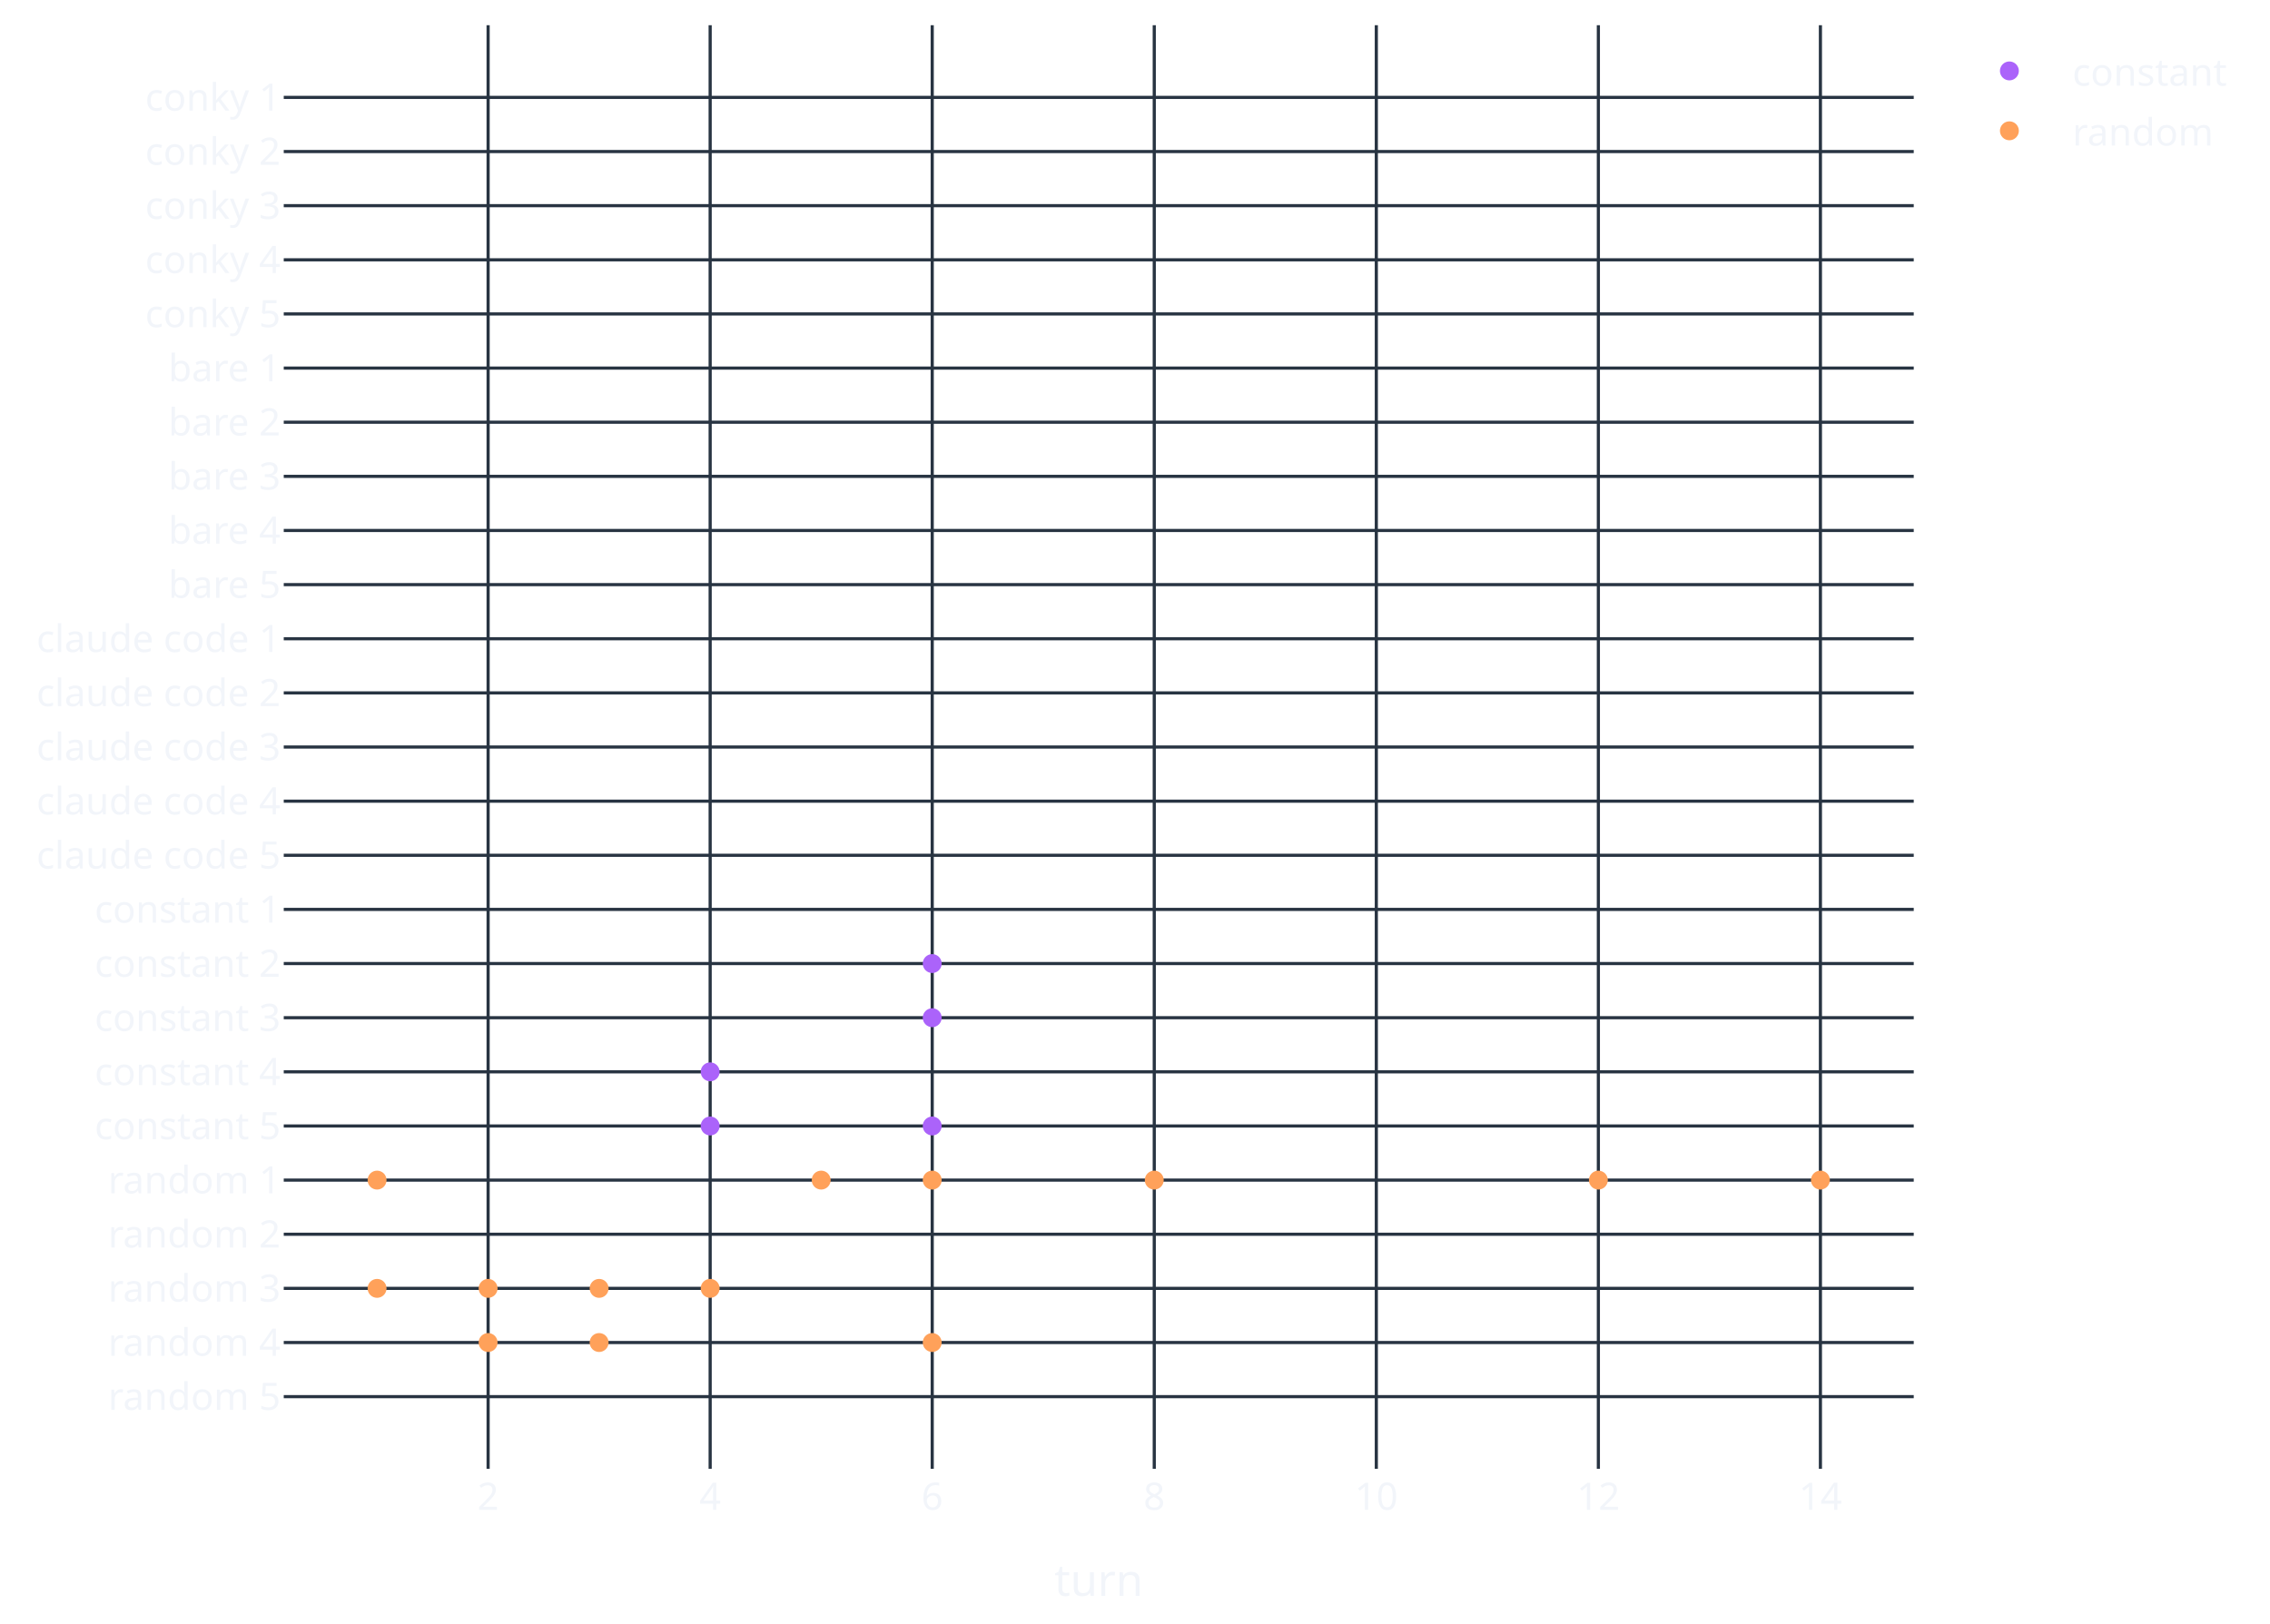
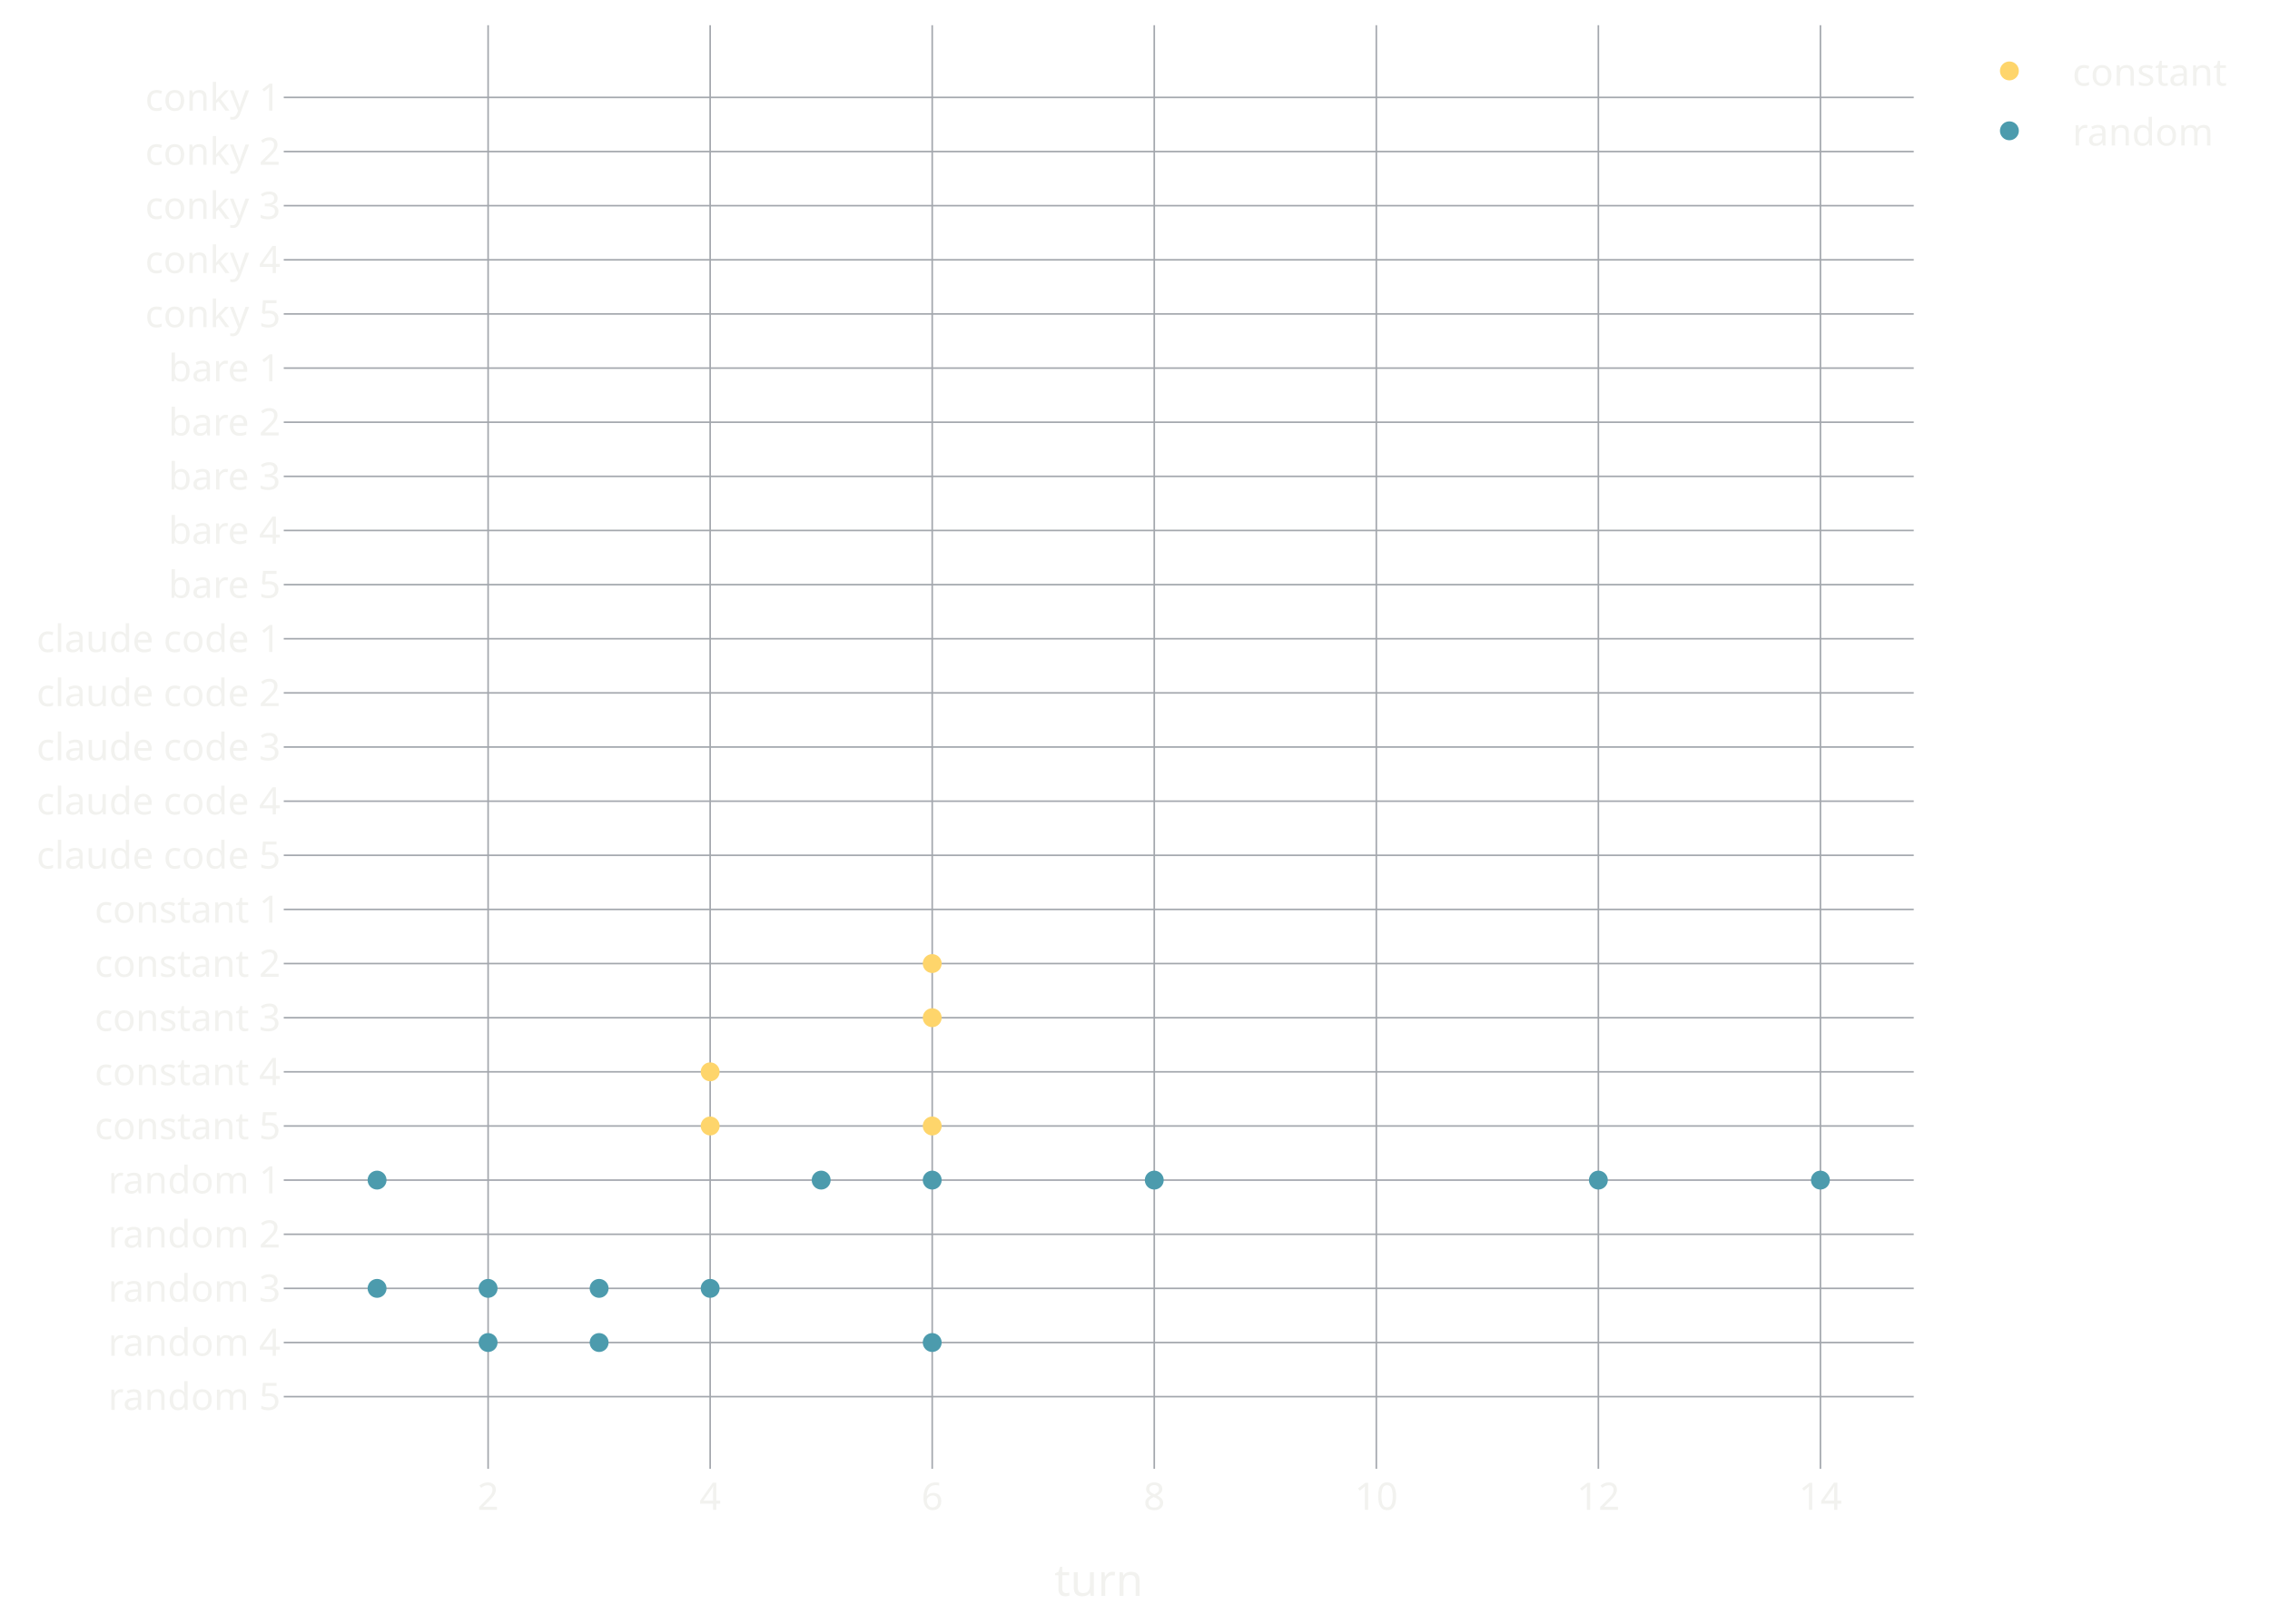
<svg xmlns="http://www.w3.org/2000/svg" class="main-svg" width="720" height="515" style="" viewBox="0 0 720 515" font-family="-apple-system, BlinkMacSystemFont, &quot;Segoe UI&quot;, &quot;Noto Sans&quot;, Helvetica, Arial, sans-serif">
  <rect x="0" y="0" width="720" height="515" style="fill: rgb(0, 0, 0); fill-opacity: 0;" />
  <defs id="defs-rules-dark">
    <g class="clips">
      <clipPath id="cliprules-darkxyplot" class="plotclip">
        <rect width="517" height="458" />
      </clipPath>
      <clipPath class="axesclip" id="cliprules-darkx">
        <rect x="90" y="0" width="517" height="515" />
      </clipPath>
      <clipPath class="axesclip" id="cliprules-darky">
        <rect x="0" y="8" width="720" height="458" />
      </clipPath>
      <clipPath class="axesclip" id="cliprules-darkxy">
        <rect x="90" y="8" width="517" height="458" />
      </clipPath>
    </g>
    <g class="gradients" />
    <g class="patterns" />
  </defs>
  <g class="bglayer">
    <rect class="bg" x="90" y="8" width="517" height="458" style="fill: rgb(0, 0, 0); fill-opacity: 0; stroke-width: 0;" />
  </g>
  <g class="layer-below">
    <g class="imagelayer" />
    <g class="shapelayer" />
  </g>
  <g class="cartesianlayer">
    <g class="subplot xy">
      <g class="layer-subplot">
        <g class="shapelayer" />
        <g class="imagelayer" />
      </g>
      <g class="minor-gridlayer">
        <g class="x" />
        <g class="y" />
      </g>
      <g class="gridlayer">
        <g class="x">
-           <path class="xgrid crisp" transform="translate(154.82,0)" d="M0,8v458" style="stroke: rgb(40, 52, 66); stroke-opacity: 1; stroke-width: 1px;" />
-           <path class="xgrid crisp" transform="translate(225.25,0)" d="M0,8v458" style="stroke: rgb(40, 52, 66); stroke-opacity: 1; stroke-width: 1px;" />
-           <path class="xgrid crisp" transform="translate(295.68,0)" d="M0,8v458" style="stroke: rgb(40, 52, 66); stroke-opacity: 1; stroke-width: 1px;" />
-           <path class="xgrid crisp" transform="translate(366.11,0)" d="M0,8v458" style="stroke: rgb(40, 52, 66); stroke-opacity: 1; stroke-width: 1px;" />
-           <path class="xgrid crisp" transform="translate(436.54,0)" d="M0,8v458" style="stroke: rgb(40, 52, 66); stroke-opacity: 1; stroke-width: 1px;" />
-           <path class="xgrid crisp" transform="translate(506.97,0)" d="M0,8v458" style="stroke: rgb(40, 52, 66); stroke-opacity: 1; stroke-width: 1px;" />
-           <path class="xgrid crisp" transform="translate(577.4,0)" d="M0,8v458" style="stroke: rgb(40, 52, 66); stroke-opacity: 1; stroke-width: 1px;" />
+           <path class="xgrid crisp" transform="translate(154.82,0)" d="M0,8v458" style="stroke: rgb(163, 167, 173); stroke-opacity: 1; stroke-width: 0.5px;" />
+           <path class="xgrid crisp" transform="translate(225.25,0)" d="M0,8v458" style="stroke: rgb(163, 167, 173); stroke-opacity: 1; stroke-width: 0.5px;" />
+           <path class="xgrid crisp" transform="translate(295.68,0)" d="M0,8v458" style="stroke: rgb(163, 167, 173); stroke-opacity: 1; stroke-width: 0.5px;" />
+           <path class="xgrid crisp" transform="translate(366.11,0)" d="M0,8v458" style="stroke: rgb(163, 167, 173); stroke-opacity: 1; stroke-width: 0.5px;" />
+           <path class="xgrid crisp" transform="translate(436.54,0)" d="M0,8v458" style="stroke: rgb(163, 167, 173); stroke-opacity: 1; stroke-width: 0.5px;" />
+           <path class="xgrid crisp" transform="translate(506.97,0)" d="M0,8v458" style="stroke: rgb(163, 167, 173); stroke-opacity: 1; stroke-width: 0.5px;" />
+           <path class="xgrid crisp" transform="translate(577.4,0)" d="M0,8v458" style="stroke: rgb(163, 167, 173); stroke-opacity: 1; stroke-width: 0.5px;" />
        </g>
        <g class="y">
-           <path class="ygrid crisp" transform="translate(0,443.1)" d="M90,0h517" style="stroke: rgb(40, 52, 66); stroke-opacity: 1; stroke-width: 1px;" />
-           <path class="ygrid crisp" transform="translate(0,425.93)" d="M90,0h517" style="stroke: rgb(40, 52, 66); stroke-opacity: 1; stroke-width: 1px;" />
-           <path class="ygrid crisp" transform="translate(0,408.75)" d="M90,0h517" style="stroke: rgb(40, 52, 66); stroke-opacity: 1; stroke-width: 1px;" />
-           <path class="ygrid crisp" transform="translate(0,391.58)" d="M90,0h517" style="stroke: rgb(40, 52, 66); stroke-opacity: 1; stroke-width: 1px;" />
-           <path class="ygrid crisp" transform="translate(0,374.4)" d="M90,0h517" style="stroke: rgb(40, 52, 66); stroke-opacity: 1; stroke-width: 1px;" />
-           <path class="ygrid crisp" transform="translate(0,357.23)" d="M90,0h517" style="stroke: rgb(40, 52, 66); stroke-opacity: 1; stroke-width: 1px;" />
-           <path class="ygrid crisp" transform="translate(0,340.05)" d="M90,0h517" style="stroke: rgb(40, 52, 66); stroke-opacity: 1; stroke-width: 1px;" />
-           <path class="ygrid crisp" transform="translate(0,322.88)" d="M90,0h517" style="stroke: rgb(40, 52, 66); stroke-opacity: 1; stroke-width: 1px;" />
-           <path class="ygrid crisp" transform="translate(0,305.7)" d="M90,0h517" style="stroke: rgb(40, 52, 66); stroke-opacity: 1; stroke-width: 1px;" />
-           <path class="ygrid crisp" transform="translate(0,288.52)" d="M90,0h517" style="stroke: rgb(40, 52, 66); stroke-opacity: 1; stroke-width: 1px;" />
-           <path class="ygrid crisp" transform="translate(0,271.35)" d="M90,0h517" style="stroke: rgb(40, 52, 66); stroke-opacity: 1; stroke-width: 1px;" />
-           <path class="ygrid crisp" transform="translate(0,254.18)" d="M90,0h517" style="stroke: rgb(40, 52, 66); stroke-opacity: 1; stroke-width: 1px;" />
-           <path class="ygrid crisp" transform="translate(0,237)" d="M90,0h517" style="stroke: rgb(40, 52, 66); stroke-opacity: 1; stroke-width: 1px;" />
-           <path class="ygrid crisp" transform="translate(0,219.83)" d="M90,0h517" style="stroke: rgb(40, 52, 66); stroke-opacity: 1; stroke-width: 1px;" />
-           <path class="ygrid crisp" transform="translate(0,202.65)" d="M90,0h517" style="stroke: rgb(40, 52, 66); stroke-opacity: 1; stroke-width: 1px;" />
-           <path class="ygrid crisp" transform="translate(0,185.48)" d="M90,0h517" style="stroke: rgb(40, 52, 66); stroke-opacity: 1; stroke-width: 1px;" />
-           <path class="ygrid crisp" transform="translate(0,168.3)" d="M90,0h517" style="stroke: rgb(40, 52, 66); stroke-opacity: 1; stroke-width: 1px;" />
-           <path class="ygrid crisp" transform="translate(0,151.13)" d="M90,0h517" style="stroke: rgb(40, 52, 66); stroke-opacity: 1; stroke-width: 1px;" />
-           <path class="ygrid crisp" transform="translate(0,133.95)" d="M90,0h517" style="stroke: rgb(40, 52, 66); stroke-opacity: 1; stroke-width: 1px;" />
-           <path class="ygrid crisp" transform="translate(0,116.78)" d="M90,0h517" style="stroke: rgb(40, 52, 66); stroke-opacity: 1; stroke-width: 1px;" />
-           <path class="ygrid crisp" transform="translate(0,99.6)" d="M90,0h517" style="stroke: rgb(40, 52, 66); stroke-opacity: 1; stroke-width: 1px;" />
-           <path class="ygrid crisp" transform="translate(0,82.43)" d="M90,0h517" style="stroke: rgb(40, 52, 66); stroke-opacity: 1; stroke-width: 1px;" />
-           <path class="ygrid crisp" transform="translate(0,65.25)" d="M90,0h517" style="stroke: rgb(40, 52, 66); stroke-opacity: 1; stroke-width: 1px;" />
-           <path class="ygrid crisp" transform="translate(0,48.08)" d="M90,0h517" style="stroke: rgb(40, 52, 66); stroke-opacity: 1; stroke-width: 1px;" />
-           <path class="ygrid crisp" transform="translate(0,30.9)" d="M90,0h517" style="stroke: rgb(40, 52, 66); stroke-opacity: 1; stroke-width: 1px;" />
+           <path class="ygrid crisp" transform="translate(0,443.1)" d="M90,0h517" style="stroke: rgb(163, 167, 173); stroke-opacity: 1; stroke-width: 0.5px;" />
+           <path class="ygrid crisp" transform="translate(0,425.93)" d="M90,0h517" style="stroke: rgb(163, 167, 173); stroke-opacity: 1; stroke-width: 0.5px;" />
+           <path class="ygrid crisp" transform="translate(0,408.75)" d="M90,0h517" style="stroke: rgb(163, 167, 173); stroke-opacity: 1; stroke-width: 0.5px;" />
+           <path class="ygrid crisp" transform="translate(0,391.58)" d="M90,0h517" style="stroke: rgb(163, 167, 173); stroke-opacity: 1; stroke-width: 0.5px;" />
+           <path class="ygrid crisp" transform="translate(0,374.4)" d="M90,0h517" style="stroke: rgb(163, 167, 173); stroke-opacity: 1; stroke-width: 0.5px;" />
+           <path class="ygrid crisp" transform="translate(0,357.23)" d="M90,0h517" style="stroke: rgb(163, 167, 173); stroke-opacity: 1; stroke-width: 0.5px;" />
+           <path class="ygrid crisp" transform="translate(0,340.05)" d="M90,0h517" style="stroke: rgb(163, 167, 173); stroke-opacity: 1; stroke-width: 0.5px;" />
+           <path class="ygrid crisp" transform="translate(0,322.88)" d="M90,0h517" style="stroke: rgb(163, 167, 173); stroke-opacity: 1; stroke-width: 0.5px;" />
+           <path class="ygrid crisp" transform="translate(0,305.7)" d="M90,0h517" style="stroke: rgb(163, 167, 173); stroke-opacity: 1; stroke-width: 0.5px;" />
+           <path class="ygrid crisp" transform="translate(0,288.52)" d="M90,0h517" style="stroke: rgb(163, 167, 173); stroke-opacity: 1; stroke-width: 0.5px;" />
+           <path class="ygrid crisp" transform="translate(0,271.35)" d="M90,0h517" style="stroke: rgb(163, 167, 173); stroke-opacity: 1; stroke-width: 0.5px;" />
+           <path class="ygrid crisp" transform="translate(0,254.18)" d="M90,0h517" style="stroke: rgb(163, 167, 173); stroke-opacity: 1; stroke-width: 0.5px;" />
+           <path class="ygrid crisp" transform="translate(0,237)" d="M90,0h517" style="stroke: rgb(163, 167, 173); stroke-opacity: 1; stroke-width: 0.5px;" />
+           <path class="ygrid crisp" transform="translate(0,219.83)" d="M90,0h517" style="stroke: rgb(163, 167, 173); stroke-opacity: 1; stroke-width: 0.5px;" />
+           <path class="ygrid crisp" transform="translate(0,202.65)" d="M90,0h517" style="stroke: rgb(163, 167, 173); stroke-opacity: 1; stroke-width: 0.5px;" />
+           <path class="ygrid crisp" transform="translate(0,185.48)" d="M90,0h517" style="stroke: rgb(163, 167, 173); stroke-opacity: 1; stroke-width: 0.5px;" />
+           <path class="ygrid crisp" transform="translate(0,168.3)" d="M90,0h517" style="stroke: rgb(163, 167, 173); stroke-opacity: 1; stroke-width: 0.5px;" />
+           <path class="ygrid crisp" transform="translate(0,151.13)" d="M90,0h517" style="stroke: rgb(163, 167, 173); stroke-opacity: 1; stroke-width: 0.5px;" />
+           <path class="ygrid crisp" transform="translate(0,133.95)" d="M90,0h517" style="stroke: rgb(163, 167, 173); stroke-opacity: 1; stroke-width: 0.5px;" />
+           <path class="ygrid crisp" transform="translate(0,116.78)" d="M90,0h517" style="stroke: rgb(163, 167, 173); stroke-opacity: 1; stroke-width: 0.5px;" />
+           <path class="ygrid crisp" transform="translate(0,99.6)" d="M90,0h517" style="stroke: rgb(163, 167, 173); stroke-opacity: 1; stroke-width: 0.5px;" />
+           <path class="ygrid crisp" transform="translate(0,82.43)" d="M90,0h517" style="stroke: rgb(163, 167, 173); stroke-opacity: 1; stroke-width: 0.5px;" />
+           <path class="ygrid crisp" transform="translate(0,65.25)" d="M90,0h517" style="stroke: rgb(163, 167, 173); stroke-opacity: 1; stroke-width: 0.5px;" />
+           <path class="ygrid crisp" transform="translate(0,48.08)" d="M90,0h517" style="stroke: rgb(163, 167, 173); stroke-opacity: 1; stroke-width: 0.5px;" />
+           <path class="ygrid crisp" transform="translate(0,30.9)" d="M90,0h517" style="stroke: rgb(163, 167, 173); stroke-opacity: 1; stroke-width: 0.5px;" />
        </g>
      </g>
      <g class="zerolinelayer" />
      <g class="layer-between">
        <g class="shapelayer" />
        <g class="imagelayer" />
      </g>
      <path class="xlines-below" />
      <path class="ylines-below" />
      <g class="overlines-below" />
      <g class="xaxislayer-below" />
      <g class="yaxislayer-below" />
      <g class="overaxes-below" />
      <g class="overplot">
        <g class="xy" transform="translate(90,8)" clip-path="url(#cliprules-darkxyplot)">
          <g class="scatterlayer mlayer">
            <g class="trace scatter tracet3" style="stroke-miterlimit: 2; opacity: 1;">
              <g class="fills" />
              <g class="errorbars" />
              <g class="lines" />
              <g class="points">
-                 <path class="point" transform="translate(205.68,297.7)" d="M3,0A3,3 0 1,1 0,-3A3,3 0 0,1 3,0Z" style="opacity: 1; stroke-width: 0px; fill: rgb(171, 99, 250); fill-opacity: 1;" />
-                 <path class="point" transform="translate(205.68,314.88)" d="M3,0A3,3 0 1,1 0,-3A3,3 0 0,1 3,0Z" style="opacity: 1; stroke-width: 0px; fill: rgb(171, 99, 250); fill-opacity: 1;" />
-                 <path class="point" transform="translate(135.25,332.05)" d="M3,0A3,3 0 1,1 0,-3A3,3 0 0,1 3,0Z" style="opacity: 1; stroke-width: 0px; fill: rgb(171, 99, 250); fill-opacity: 1;" />
-                 <path class="point" transform="translate(135.25,349.23)" d="M3,0A3,3 0 1,1 0,-3A3,3 0 0,1 3,0Z" style="opacity: 1; stroke-width: 0px; fill: rgb(171, 99, 250); fill-opacity: 1;" />
-                 <path class="point" transform="translate(205.68,349.23)" d="M3,0A3,3 0 1,1 0,-3A3,3 0 0,1 3,0Z" style="opacity: 1; stroke-width: 0px; fill: rgb(171, 99, 250); fill-opacity: 1;" />
+                 <path class="point" transform="translate(205.68,297.7)" d="M3,0A3,3 0 1,1 0,-3A3,3 0 0,1 3,0Z" style="opacity: 1; stroke-width: 0px; fill: rgb(254, 213, 107); fill-opacity: 1;" />
+                 <path class="point" transform="translate(205.68,314.88)" d="M3,0A3,3 0 1,1 0,-3A3,3 0 0,1 3,0Z" style="opacity: 1; stroke-width: 0px; fill: rgb(254, 213, 107); fill-opacity: 1;" />
+                 <path class="point" transform="translate(135.25,332.05)" d="M3,0A3,3 0 1,1 0,-3A3,3 0 0,1 3,0Z" style="opacity: 1; stroke-width: 0px; fill: rgb(254, 213, 107); fill-opacity: 1;" />
+                 <path class="point" transform="translate(135.25,349.23)" d="M3,0A3,3 0 1,1 0,-3A3,3 0 0,1 3,0Z" style="opacity: 1; stroke-width: 0px; fill: rgb(254, 213, 107); fill-opacity: 1;" />
+                 <path class="point" transform="translate(205.68,349.23)" d="M3,0A3,3 0 1,1 0,-3A3,3 0 0,1 3,0Z" style="opacity: 1; stroke-width: 0px; fill: rgb(254, 213, 107); fill-opacity: 1;" />
              </g>
              <g class="text" />
            </g>
            <g class="trace scatter tracet4" style="stroke-miterlimit: 2; opacity: 1;">
              <g class="fills" />
              <g class="errorbars" />
              <g class="lines" />
              <g class="points">
-                 <path class="point" transform="translate(29.6,366.4)" d="M3,0A3,3 0 1,1 0,-3A3,3 0 0,1 3,0Z" style="opacity: 1; stroke-width: 0px; fill: rgb(255, 161, 90); fill-opacity: 1;" />
-                 <path class="point" transform="translate(170.46,366.4)" d="M3,0A3,3 0 1,1 0,-3A3,3 0 0,1 3,0Z" style="opacity: 1; stroke-width: 0px; fill: rgb(255, 161, 90); fill-opacity: 1;" />
-                 <path class="point" transform="translate(205.68,366.4)" d="M3,0A3,3 0 1,1 0,-3A3,3 0 0,1 3,0Z" style="opacity: 1; stroke-width: 0px; fill: rgb(255, 161, 90); fill-opacity: 1;" />
-                 <path class="point" transform="translate(276.11,366.4)" d="M3,0A3,3 0 1,1 0,-3A3,3 0 0,1 3,0Z" style="opacity: 1; stroke-width: 0px; fill: rgb(255, 161, 90); fill-opacity: 1;" />
-                 <path class="point" transform="translate(416.97,366.4)" d="M3,0A3,3 0 1,1 0,-3A3,3 0 0,1 3,0Z" style="opacity: 1; stroke-width: 0px; fill: rgb(255, 161, 90); fill-opacity: 1;" />
-                 <path class="point" transform="translate(487.4,366.4)" d="M3,0A3,3 0 1,1 0,-3A3,3 0 0,1 3,0Z" style="opacity: 1; stroke-width: 0px; fill: rgb(255, 161, 90); fill-opacity: 1;" />
-                 <path class="point" transform="translate(29.6,400.75)" d="M3,0A3,3 0 1,1 0,-3A3,3 0 0,1 3,0Z" style="opacity: 1; stroke-width: 0px; fill: rgb(255, 161, 90); fill-opacity: 1;" />
-                 <path class="point" transform="translate(64.82,400.75)" d="M3,0A3,3 0 1,1 0,-3A3,3 0 0,1 3,0Z" style="opacity: 1; stroke-width: 0px; fill: rgb(255, 161, 90); fill-opacity: 1;" />
-                 <path class="point" transform="translate(100.03,400.75)" d="M3,0A3,3 0 1,1 0,-3A3,3 0 0,1 3,0Z" style="opacity: 1; stroke-width: 0px; fill: rgb(255, 161, 90); fill-opacity: 1;" />
-                 <path class="point" transform="translate(135.25,400.75)" d="M3,0A3,3 0 1,1 0,-3A3,3 0 0,1 3,0Z" style="opacity: 1; stroke-width: 0px; fill: rgb(255, 161, 90); fill-opacity: 1;" />
-                 <path class="point" transform="translate(64.82,417.93)" d="M3,0A3,3 0 1,1 0,-3A3,3 0 0,1 3,0Z" style="opacity: 1; stroke-width: 0px; fill: rgb(255, 161, 90); fill-opacity: 1;" />
-                 <path class="point" transform="translate(100.03,417.93)" d="M3,0A3,3 0 1,1 0,-3A3,3 0 0,1 3,0Z" style="opacity: 1; stroke-width: 0px; fill: rgb(255, 161, 90); fill-opacity: 1;" />
-                 <path class="point" transform="translate(205.68,417.93)" d="M3,0A3,3 0 1,1 0,-3A3,3 0 0,1 3,0Z" style="opacity: 1; stroke-width: 0px; fill: rgb(255, 161, 90); fill-opacity: 1;" />
+                 <path class="point" transform="translate(29.6,366.4)" d="M3,0A3,3 0 1,1 0,-3A3,3 0 0,1 3,0Z" style="opacity: 1; stroke-width: 0px; fill: rgb(76, 155, 173); fill-opacity: 1;" />
+                 <path class="point" transform="translate(170.46,366.4)" d="M3,0A3,3 0 1,1 0,-3A3,3 0 0,1 3,0Z" style="opacity: 1; stroke-width: 0px; fill: rgb(76, 155, 173); fill-opacity: 1;" />
+                 <path class="point" transform="translate(205.68,366.4)" d="M3,0A3,3 0 1,1 0,-3A3,3 0 0,1 3,0Z" style="opacity: 1; stroke-width: 0px; fill: rgb(76, 155, 173); fill-opacity: 1;" />
+                 <path class="point" transform="translate(276.11,366.4)" d="M3,0A3,3 0 1,1 0,-3A3,3 0 0,1 3,0Z" style="opacity: 1; stroke-width: 0px; fill: rgb(76, 155, 173); fill-opacity: 1;" />
+                 <path class="point" transform="translate(416.97,366.4)" d="M3,0A3,3 0 1,1 0,-3A3,3 0 0,1 3,0Z" style="opacity: 1; stroke-width: 0px; fill: rgb(76, 155, 173); fill-opacity: 1;" />
+                 <path class="point" transform="translate(487.4,366.4)" d="M3,0A3,3 0 1,1 0,-3A3,3 0 0,1 3,0Z" style="opacity: 1; stroke-width: 0px; fill: rgb(76, 155, 173); fill-opacity: 1;" />
+                 <path class="point" transform="translate(29.6,400.75)" d="M3,0A3,3 0 1,1 0,-3A3,3 0 0,1 3,0Z" style="opacity: 1; stroke-width: 0px; fill: rgb(76, 155, 173); fill-opacity: 1;" />
+                 <path class="point" transform="translate(64.82,400.75)" d="M3,0A3,3 0 1,1 0,-3A3,3 0 0,1 3,0Z" style="opacity: 1; stroke-width: 0px; fill: rgb(76, 155, 173); fill-opacity: 1;" />
+                 <path class="point" transform="translate(100.03,400.75)" d="M3,0A3,3 0 1,1 0,-3A3,3 0 0,1 3,0Z" style="opacity: 1; stroke-width: 0px; fill: rgb(76, 155, 173); fill-opacity: 1;" />
+                 <path class="point" transform="translate(135.25,400.75)" d="M3,0A3,3 0 1,1 0,-3A3,3 0 0,1 3,0Z" style="opacity: 1; stroke-width: 0px; fill: rgb(76, 155, 173); fill-opacity: 1;" />
+                 <path class="point" transform="translate(64.82,417.93)" d="M3,0A3,3 0 1,1 0,-3A3,3 0 0,1 3,0Z" style="opacity: 1; stroke-width: 0px; fill: rgb(76, 155, 173); fill-opacity: 1;" />
+                 <path class="point" transform="translate(100.03,417.93)" d="M3,0A3,3 0 1,1 0,-3A3,3 0 0,1 3,0Z" style="opacity: 1; stroke-width: 0px; fill: rgb(76, 155, 173); fill-opacity: 1;" />
+                 <path class="point" transform="translate(205.68,417.93)" d="M3,0A3,3 0 1,1 0,-3A3,3 0 0,1 3,0Z" style="opacity: 1; stroke-width: 0px; fill: rgb(76, 155, 173); fill-opacity: 1;" />
              </g>
              <g class="text" />
            </g>
            <g class="trace scatter tracet6" style="stroke-miterlimit: 2; opacity: 1;">
              <g class="fills" />
              <g class="errorbars" />
              <g class="lines" />
              <g class="points" />
              <g class="text" />
            </g>
          </g>
        </g>
      </g>
      <g class="zerolinelayer-above" />
      <path class="xlines-above crisp" d="M0,0" style="fill: none;" />
      <path class="ylines-above crisp" d="M0,0" style="fill: none;" />
      <g class="overlines-above" />
      <g class="xaxislayer-above">
        <g class="xtick">
-           <text text-anchor="middle" x="0" y="479" transform="translate(154.82,0)" style="font-size: 12px; fill: rgb(242, 245, 250); fill-opacity: 1; white-space: pre;">2</text>
-         </g>
-         <g class="xtick">
-           <text text-anchor="middle" x="0" y="479" style="font-size: 12px; fill: rgb(242, 245, 250); fill-opacity: 1; white-space: pre;" transform="translate(225.25,0)">4</text>
-         </g>
-         <g class="xtick">
-           <text text-anchor="middle" x="0" y="479" style="font-size: 12px; fill: rgb(242, 245, 250); fill-opacity: 1; white-space: pre;" transform="translate(295.68,0)">6</text>
-         </g>
-         <g class="xtick">
-           <text text-anchor="middle" x="0" y="479" style="font-size: 12px; fill: rgb(242, 245, 250); fill-opacity: 1; white-space: pre;" transform="translate(366.11,0)">8</text>
-         </g>
-         <g class="xtick">
-           <text text-anchor="middle" x="0" y="479" style="font-size: 12px; fill: rgb(242, 245, 250); fill-opacity: 1; white-space: pre;" transform="translate(436.54,0)">10</text>
-         </g>
-         <g class="xtick">
-           <text text-anchor="middle" x="0" y="479" style="font-size: 12px; fill: rgb(242, 245, 250); fill-opacity: 1; white-space: pre;" transform="translate(506.97,0)">12</text>
-         </g>
-         <g class="xtick">
-           <text text-anchor="middle" x="0" y="479" style="font-size: 12px; fill: rgb(242, 245, 250); fill-opacity: 1; white-space: pre;" transform="translate(577.4,0)">14</text>
+           <text text-anchor="middle" x="0" y="479" transform="translate(154.82,0)" style="font-size: 12px; fill: rgb(242, 242, 239); fill-opacity: 1; white-space: pre;">2</text>
+         </g>
+         <g class="xtick">
+           <text text-anchor="middle" x="0" y="479" style="font-size: 12px; fill: rgb(242, 242, 239); fill-opacity: 1; white-space: pre;" transform="translate(225.25,0)">4</text>
+         </g>
+         <g class="xtick">
+           <text text-anchor="middle" x="0" y="479" style="font-size: 12px; fill: rgb(242, 242, 239); fill-opacity: 1; white-space: pre;" transform="translate(295.68,0)">6</text>
+         </g>
+         <g class="xtick">
+           <text text-anchor="middle" x="0" y="479" style="font-size: 12px; fill: rgb(242, 242, 239); fill-opacity: 1; white-space: pre;" transform="translate(366.11,0)">8</text>
+         </g>
+         <g class="xtick">
+           <text text-anchor="middle" x="0" y="479" style="font-size: 12px; fill: rgb(242, 242, 239); fill-opacity: 1; white-space: pre;" transform="translate(436.54,0)">10</text>
+         </g>
+         <g class="xtick">
+           <text text-anchor="middle" x="0" y="479" style="font-size: 12px; fill: rgb(242, 242, 239); fill-opacity: 1; white-space: pre;" transform="translate(506.97,0)">12</text>
+         </g>
+         <g class="xtick">
+           <text text-anchor="middle" x="0" y="479" style="font-size: 12px; fill: rgb(242, 242, 239); fill-opacity: 1; white-space: pre;" transform="translate(577.4,0)">14</text>
        </g>
      </g>
      <g class="yaxislayer-above">
        <g class="ytick">
-           <text text-anchor="end" x="89" y="4.2" transform="translate(0,443.1)" style="font-size: 12px; fill: rgb(242, 245, 250); fill-opacity: 1; white-space: pre;">random 5</text>
-         </g>
-         <g class="ytick">
-           <text text-anchor="end" x="89" y="4.2" transform="translate(0,425.93)" style="font-size: 12px; fill: rgb(242, 245, 250); fill-opacity: 1; white-space: pre;">random 4</text>
-         </g>
-         <g class="ytick">
-           <text text-anchor="end" x="89" y="4.2" transform="translate(0,408.75)" style="font-size: 12px; fill: rgb(242, 245, 250); fill-opacity: 1; white-space: pre;">random 3</text>
-         </g>
-         <g class="ytick">
-           <text text-anchor="end" x="89" y="4.2" transform="translate(0,391.58)" style="font-size: 12px; fill: rgb(242, 245, 250); fill-opacity: 1; white-space: pre;">random 2</text>
-         </g>
-         <g class="ytick">
-           <text text-anchor="end" x="89" y="4.2" transform="translate(0,374.4)" style="font-size: 12px; fill: rgb(242, 245, 250); fill-opacity: 1; white-space: pre;">random 1</text>
-         </g>
-         <g class="ytick">
-           <text text-anchor="end" x="89" y="4.2" transform="translate(0,357.23)" style="font-size: 12px; fill: rgb(242, 245, 250); fill-opacity: 1; white-space: pre;">constant 5</text>
-         </g>
-         <g class="ytick">
-           <text text-anchor="end" x="89" y="4.2" transform="translate(0,340.05)" style="font-size: 12px; fill: rgb(242, 245, 250); fill-opacity: 1; white-space: pre;">constant 4</text>
-         </g>
-         <g class="ytick">
-           <text text-anchor="end" x="89" y="4.2" transform="translate(0,322.88)" style="font-size: 12px; fill: rgb(242, 245, 250); fill-opacity: 1; white-space: pre;">constant 3</text>
-         </g>
-         <g class="ytick">
-           <text text-anchor="end" x="89" y="4.2" transform="translate(0,305.7)" style="font-size: 12px; fill: rgb(242, 245, 250); fill-opacity: 1; white-space: pre;">constant 2</text>
-         </g>
-         <g class="ytick">
-           <text text-anchor="end" x="89" y="4.2" transform="translate(0,288.52)" style="font-size: 12px; fill: rgb(242, 245, 250); fill-opacity: 1; white-space: pre;">constant 1</text>
-         </g>
-         <g class="ytick">
-           <text text-anchor="end" x="89" y="4.2" transform="translate(0,271.35)" style="font-size: 12px; fill: rgb(242, 245, 250); fill-opacity: 1; white-space: pre;">claude code 5</text>
-         </g>
-         <g class="ytick">
-           <text text-anchor="end" x="89" y="4.2" transform="translate(0,254.18)" style="font-size: 12px; fill: rgb(242, 245, 250); fill-opacity: 1; white-space: pre;">claude code 4</text>
-         </g>
-         <g class="ytick">
-           <text text-anchor="end" x="89" y="4.2" transform="translate(0,237)" style="font-size: 12px; fill: rgb(242, 245, 250); fill-opacity: 1; white-space: pre;">claude code 3</text>
-         </g>
-         <g class="ytick">
-           <text text-anchor="end" x="89" y="4.2" transform="translate(0,219.83)" style="font-size: 12px; fill: rgb(242, 245, 250); fill-opacity: 1; white-space: pre;">claude code 2</text>
-         </g>
-         <g class="ytick">
-           <text text-anchor="end" x="89" y="4.2" transform="translate(0,202.65)" style="font-size: 12px; fill: rgb(242, 245, 250); fill-opacity: 1; white-space: pre;">claude code 1</text>
-         </g>
-         <g class="ytick">
-           <text text-anchor="end" x="89" y="4.2" transform="translate(0,185.48)" style="font-size: 12px; fill: rgb(242, 245, 250); fill-opacity: 1; white-space: pre;">bare 5</text>
-         </g>
-         <g class="ytick">
-           <text text-anchor="end" x="89" y="4.2" transform="translate(0,168.3)" style="font-size: 12px; fill: rgb(242, 245, 250); fill-opacity: 1; white-space: pre;">bare 4</text>
-         </g>
-         <g class="ytick">
-           <text text-anchor="end" x="89" y="4.2" transform="translate(0,151.13)" style="font-size: 12px; fill: rgb(242, 245, 250); fill-opacity: 1; white-space: pre;">bare 3</text>
-         </g>
-         <g class="ytick">
-           <text text-anchor="end" x="89" y="4.2" transform="translate(0,133.95)" style="font-size: 12px; fill: rgb(242, 245, 250); fill-opacity: 1; white-space: pre;">bare 2</text>
-         </g>
-         <g class="ytick">
-           <text text-anchor="end" x="89" y="4.2" transform="translate(0,116.78)" style="font-size: 12px; fill: rgb(242, 245, 250); fill-opacity: 1; white-space: pre;">bare 1</text>
-         </g>
-         <g class="ytick">
-           <text text-anchor="end" x="89" y="4.2" transform="translate(0,99.6)" style="font-size: 12px; fill: rgb(242, 245, 250); fill-opacity: 1; white-space: pre;">conky 5</text>
-         </g>
-         <g class="ytick">
-           <text text-anchor="end" x="89" y="4.2" transform="translate(0,82.43)" style="font-size: 12px; fill: rgb(242, 245, 250); fill-opacity: 1; white-space: pre;">conky 4</text>
-         </g>
-         <g class="ytick">
-           <text text-anchor="end" x="89" y="4.2" transform="translate(0,65.25)" style="font-size: 12px; fill: rgb(242, 245, 250); fill-opacity: 1; white-space: pre;">conky 3</text>
-         </g>
-         <g class="ytick">
-           <text text-anchor="end" x="89" y="4.2" transform="translate(0,48.08)" style="font-size: 12px; fill: rgb(242, 245, 250); fill-opacity: 1; white-space: pre;">conky 2</text>
-         </g>
-         <g class="ytick">
-           <text text-anchor="end" x="89" y="4.2" transform="translate(0,30.9)" style="font-size: 12px; fill: rgb(242, 245, 250); fill-opacity: 1; white-space: pre;">conky 1</text>
+           <text text-anchor="end" x="89" y="4.2" transform="translate(0,443.1)" style="font-size: 12px; fill: rgb(242, 242, 239); fill-opacity: 1; white-space: pre;">random 5</text>
+         </g>
+         <g class="ytick">
+           <text text-anchor="end" x="89" y="4.2" transform="translate(0,425.93)" style="font-size: 12px; fill: rgb(242, 242, 239); fill-opacity: 1; white-space: pre;">random 4</text>
+         </g>
+         <g class="ytick">
+           <text text-anchor="end" x="89" y="4.2" transform="translate(0,408.75)" style="font-size: 12px; fill: rgb(242, 242, 239); fill-opacity: 1; white-space: pre;">random 3</text>
+         </g>
+         <g class="ytick">
+           <text text-anchor="end" x="89" y="4.2" transform="translate(0,391.58)" style="font-size: 12px; fill: rgb(242, 242, 239); fill-opacity: 1; white-space: pre;">random 2</text>
+         </g>
+         <g class="ytick">
+           <text text-anchor="end" x="89" y="4.2" transform="translate(0,374.4)" style="font-size: 12px; fill: rgb(242, 242, 239); fill-opacity: 1; white-space: pre;">random 1</text>
+         </g>
+         <g class="ytick">
+           <text text-anchor="end" x="89" y="4.2" transform="translate(0,357.23)" style="font-size: 12px; fill: rgb(242, 242, 239); fill-opacity: 1; white-space: pre;">constant 5</text>
+         </g>
+         <g class="ytick">
+           <text text-anchor="end" x="89" y="4.2" transform="translate(0,340.05)" style="font-size: 12px; fill: rgb(242, 242, 239); fill-opacity: 1; white-space: pre;">constant 4</text>
+         </g>
+         <g class="ytick">
+           <text text-anchor="end" x="89" y="4.2" transform="translate(0,322.88)" style="font-size: 12px; fill: rgb(242, 242, 239); fill-opacity: 1; white-space: pre;">constant 3</text>
+         </g>
+         <g class="ytick">
+           <text text-anchor="end" x="89" y="4.2" transform="translate(0,305.7)" style="font-size: 12px; fill: rgb(242, 242, 239); fill-opacity: 1; white-space: pre;">constant 2</text>
+         </g>
+         <g class="ytick">
+           <text text-anchor="end" x="89" y="4.2" transform="translate(0,288.52)" style="font-size: 12px; fill: rgb(242, 242, 239); fill-opacity: 1; white-space: pre;">constant 1</text>
+         </g>
+         <g class="ytick">
+           <text text-anchor="end" x="89" y="4.2" transform="translate(0,271.35)" style="font-size: 12px; fill: rgb(242, 242, 239); fill-opacity: 1; white-space: pre;">claude code 5</text>
+         </g>
+         <g class="ytick">
+           <text text-anchor="end" x="89" y="4.2" transform="translate(0,254.18)" style="font-size: 12px; fill: rgb(242, 242, 239); fill-opacity: 1; white-space: pre;">claude code 4</text>
+         </g>
+         <g class="ytick">
+           <text text-anchor="end" x="89" y="4.2" transform="translate(0,237)" style="font-size: 12px; fill: rgb(242, 242, 239); fill-opacity: 1; white-space: pre;">claude code 3</text>
+         </g>
+         <g class="ytick">
+           <text text-anchor="end" x="89" y="4.2" transform="translate(0,219.83)" style="font-size: 12px; fill: rgb(242, 242, 239); fill-opacity: 1; white-space: pre;">claude code 2</text>
+         </g>
+         <g class="ytick">
+           <text text-anchor="end" x="89" y="4.2" transform="translate(0,202.65)" style="font-size: 12px; fill: rgb(242, 242, 239); fill-opacity: 1; white-space: pre;">claude code 1</text>
+         </g>
+         <g class="ytick">
+           <text text-anchor="end" x="89" y="4.2" transform="translate(0,185.48)" style="font-size: 12px; fill: rgb(242, 242, 239); fill-opacity: 1; white-space: pre;">bare 5</text>
+         </g>
+         <g class="ytick">
+           <text text-anchor="end" x="89" y="4.2" transform="translate(0,168.3)" style="font-size: 12px; fill: rgb(242, 242, 239); fill-opacity: 1; white-space: pre;">bare 4</text>
+         </g>
+         <g class="ytick">
+           <text text-anchor="end" x="89" y="4.2" transform="translate(0,151.13)" style="font-size: 12px; fill: rgb(242, 242, 239); fill-opacity: 1; white-space: pre;">bare 3</text>
+         </g>
+         <g class="ytick">
+           <text text-anchor="end" x="89" y="4.2" transform="translate(0,133.95)" style="font-size: 12px; fill: rgb(242, 242, 239); fill-opacity: 1; white-space: pre;">bare 2</text>
+         </g>
+         <g class="ytick">
+           <text text-anchor="end" x="89" y="4.2" transform="translate(0,116.78)" style="font-size: 12px; fill: rgb(242, 242, 239); fill-opacity: 1; white-space: pre;">bare 1</text>
+         </g>
+         <g class="ytick">
+           <text text-anchor="end" x="89" y="4.2" transform="translate(0,99.6)" style="font-size: 12px; fill: rgb(242, 242, 239); fill-opacity: 1; white-space: pre;">conky 5</text>
+         </g>
+         <g class="ytick">
+           <text text-anchor="end" x="89" y="4.2" transform="translate(0,82.43)" style="font-size: 12px; fill: rgb(242, 242, 239); fill-opacity: 1; white-space: pre;">conky 4</text>
+         </g>
+         <g class="ytick">
+           <text text-anchor="end" x="89" y="4.2" transform="translate(0,65.25)" style="font-size: 12px; fill: rgb(242, 242, 239); fill-opacity: 1; white-space: pre;">conky 3</text>
+         </g>
+         <g class="ytick">
+           <text text-anchor="end" x="89" y="4.2" transform="translate(0,48.08)" style="font-size: 12px; fill: rgb(242, 242, 239); fill-opacity: 1; white-space: pre;">conky 2</text>
+         </g>
+         <g class="ytick">
+           <text text-anchor="end" x="89" y="4.2" transform="translate(0,30.9)" style="font-size: 12px; fill: rgb(242, 242, 239); fill-opacity: 1; white-space: pre;">conky 1</text>
        </g>
      </g>
      <g class="overaxes-above" />
    </g>
  </g>
  <g class="polarlayer" />
  <g class="smithlayer" />
  <g class="ternarylayer" />
  <g class="geolayer" />
  <g class="funnelarealayer" />
  <g class="pielayer" />
  <g class="iciclelayer" />
  <g class="treemaplayer" />
  <g class="sunburstlayer" />
  <g class="glimages" />
  <defs id="topdefs-rules-dark">
    <g class="clips" />
    <clipPath id="legendrules-dark">
      <rect width="95" height="48" x="0" y="0" />
    </clipPath>
  </defs>
  <g class="layer-above">
    <g class="imagelayer" />
    <g class="shapelayer" />
  </g>
  <g class="infolayer">
    <g class="legend" pointer-events="all" transform="translate(617.34,8)">
      <rect class="bg" shape-rendering="crispEdges" style="stroke: rgb(68, 68, 68); stroke-opacity: 1; fill: rgb(0, 0, 0); fill-opacity: 0; stroke-width: 0px;" width="95" height="48" x="0" y="0" />
      <g class="scrollbox" transform="" clip-path="url(#legendrules-dark)">
        <g class="groups">
          <g class="traces" transform="translate(0,14.5)" style="opacity: 1;">
-             <text class="legendtext" text-anchor="start" x="40" y="4.68" style="font-size: 12px; fill: rgb(242, 245, 250); fill-opacity: 1; white-space: pre;">constant</text>
+             <text class="legendtext" text-anchor="start" x="40" y="4.68" style="font-size: 12px; fill: rgb(242, 242, 239); fill-opacity: 1; white-space: pre;">constant</text>
            <g class="layers" style="opacity: 1;">
              <g class="legendfill" />
              <g class="legendlines" />
              <g class="legendsymbols">
                <g class="legendpoints">
-                   <path class="scatterpts" transform="translate(20,0)" d="M3,0A3,3 0 1,1 0,-3A3,3 0 0,1 3,0Z" style="opacity: 1; stroke-width: 0px; fill: rgb(171, 99, 250); fill-opacity: 1;" />
+                   <path class="scatterpts" transform="translate(20,0)" d="M3,0A3,3 0 1,1 0,-3A3,3 0 0,1 3,0Z" style="opacity: 1; stroke-width: 0px; fill: rgb(254, 213, 107); fill-opacity: 1;" />
                </g>
              </g>
            </g>
            <rect class="legendtoggle" x="0" y="-9.5" width="89.287" height="19" style="fill: rgb(0, 0, 0); fill-opacity: 0;" />
          </g>
          <g class="traces" transform="translate(0,33.5)" style="opacity: 1;">
-             <text class="legendtext" text-anchor="start" x="40" y="4.68" style="font-size: 12px; fill: rgb(242, 245, 250); fill-opacity: 1; white-space: pre;">random</text>
+             <text class="legendtext" text-anchor="start" x="40" y="4.68" style="font-size: 12px; fill: rgb(242, 242, 239); fill-opacity: 1; white-space: pre;">random</text>
            <g class="layers" style="opacity: 1;">
              <g class="legendfill" />
              <g class="legendlines" />
              <g class="legendsymbols">
                <g class="legendpoints">
-                   <path class="scatterpts" transform="translate(20,0)" d="M3,0A3,3 0 1,1 0,-3A3,3 0 0,1 3,0Z" style="opacity: 1; stroke-width: 0px; fill: rgb(255, 161, 90); fill-opacity: 1;" />
+                   <path class="scatterpts" transform="translate(20,0)" d="M3,0A3,3 0 1,1 0,-3A3,3 0 0,1 3,0Z" style="opacity: 1; stroke-width: 0px; fill: rgb(76, 155, 173); fill-opacity: 1;" />
                </g>
              </g>
            </g>
            <rect class="legendtoggle" x="0" y="-9.5" width="89.287" height="19" style="fill: rgb(0, 0, 0); fill-opacity: 0;" />
          </g>
        </g>
      </g>
      <rect class="scrollbar" rx="20" ry="3" width="0" height="0" style="fill: rgb(128, 139, 164); fill-opacity: 1;" x="0" y="0" />
    </g>
    <g class="g-gtitle" />
    <g class="g-xtitle">
-       <text class="xtitle" x="348.5" y="506.3" text-anchor="middle" style="opacity: 1; font-size: 14px; fill: rgb(242, 245, 250); fill-opacity: 1; white-space: pre;">turn</text>
+       <text class="xtitle" x="348.5" y="506.3" text-anchor="middle" style="opacity: 1; font-size: 14px; fill: rgb(242, 242, 239); fill-opacity: 1; white-space: pre;">turn</text>
    </g>
    <g class="g-ytitle" />
  </g>
</svg>
